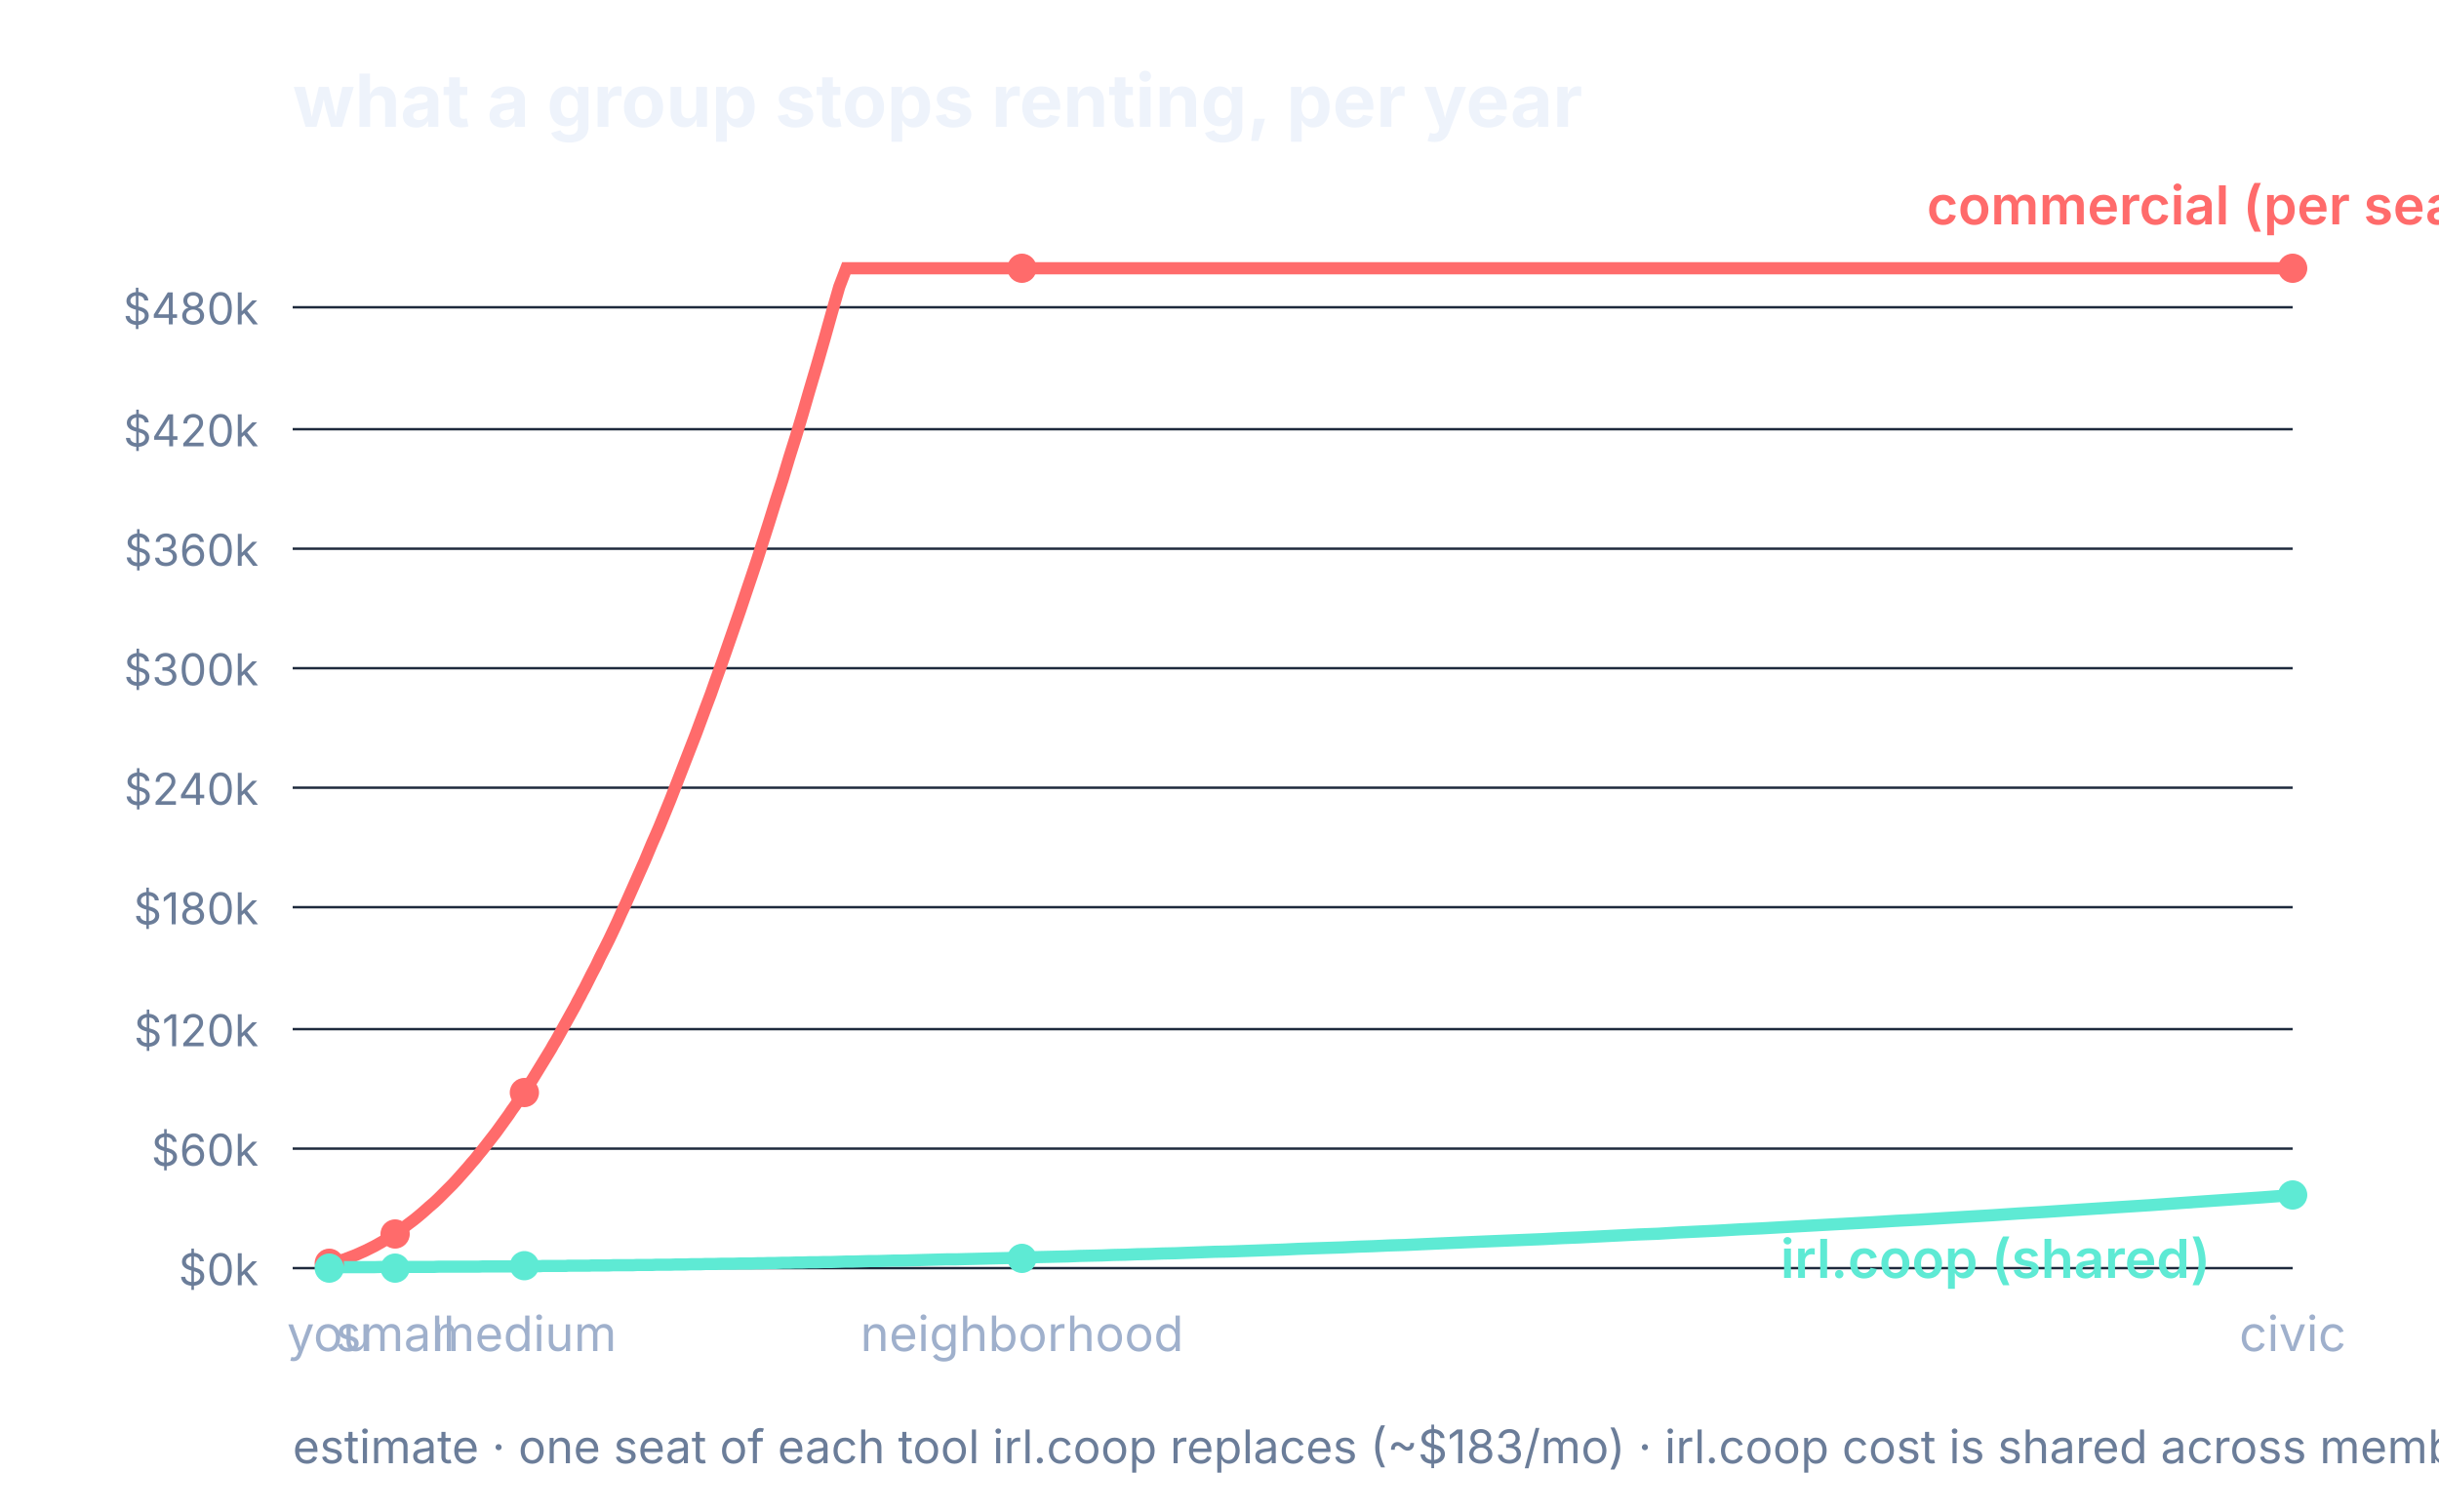
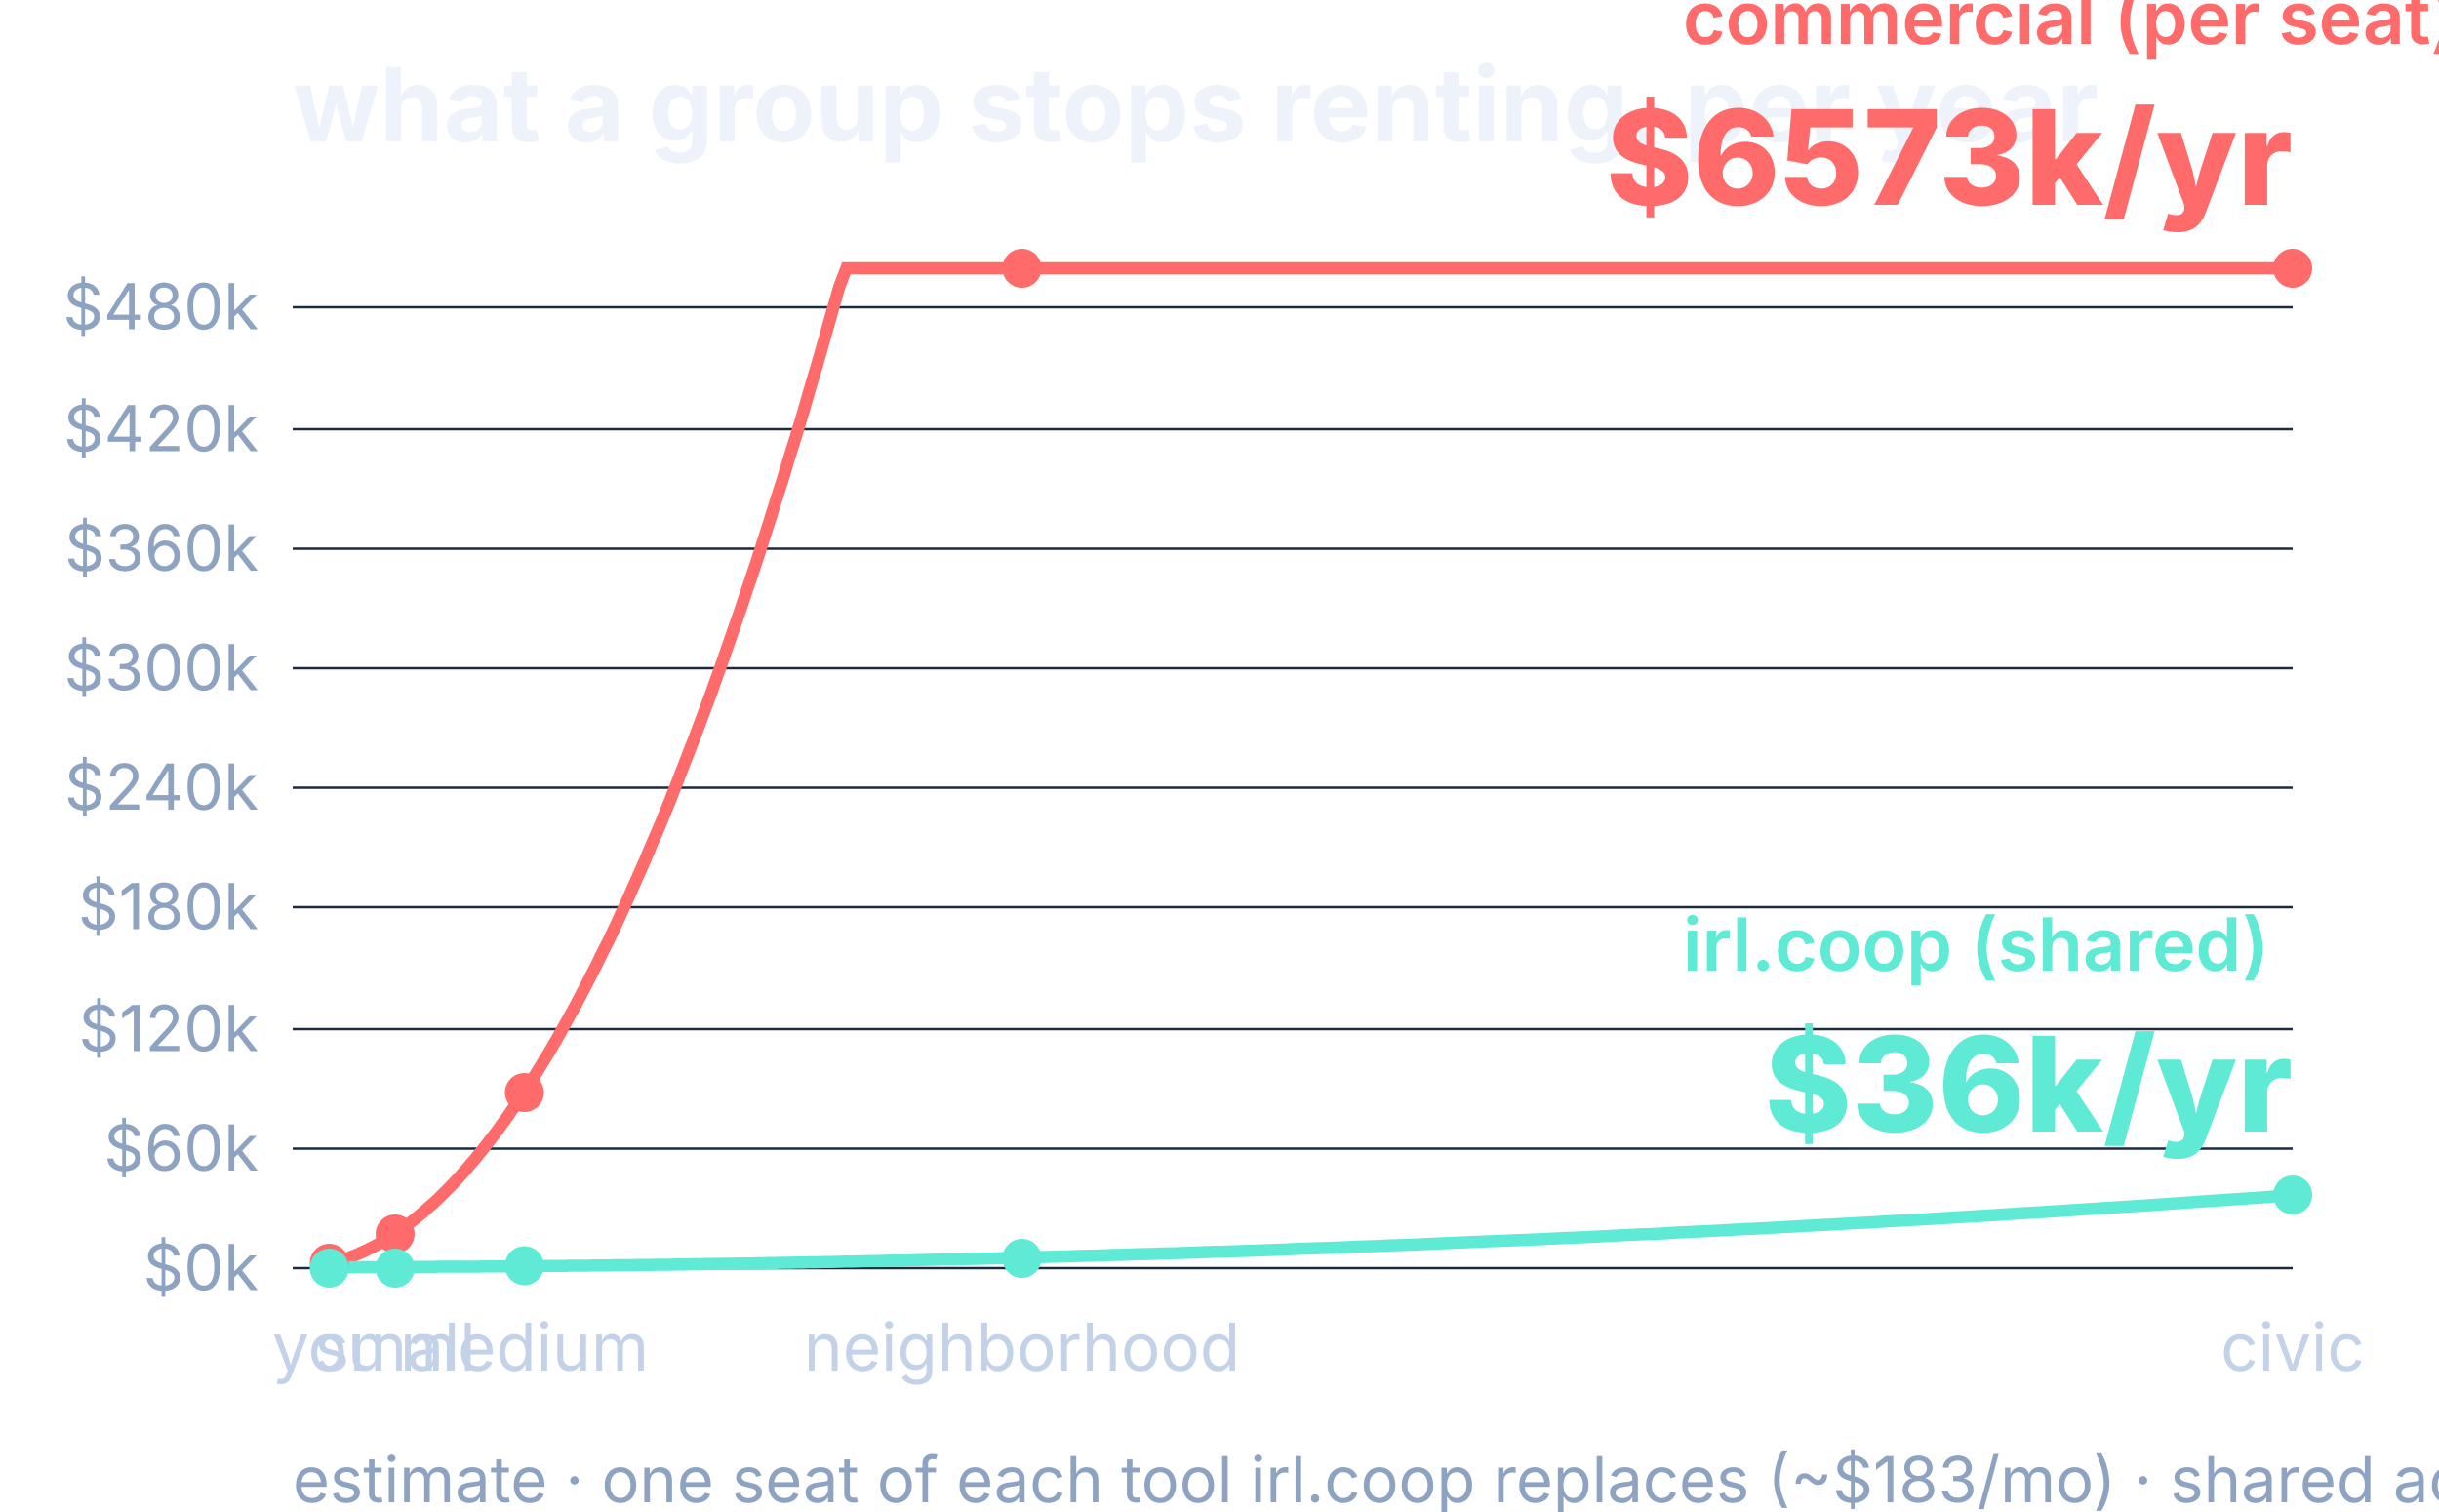
<svg xmlns="http://www.w3.org/2000/svg" width="1000" height="620" viewBox="0 0 1000 620">
  <rect width="1000" height="620" fill="none" />
-   <text x="120" y="52" fill="#eef3fb" font-size="30" font-weight="700" font-family="Inter,sans-serif">what a group stops renting, per year</text>
+   <text x="120" y="58" fill="#eef3fb" font-size="42" font-weight="700" font-family="Inter,sans-serif">what a group stops renting, per year</text>
  <line x1="120" y1="520" x2="940" y2="520" stroke="#1e2a3d" />
-   <text x="106" y="527" fill="#6b7d99" font-size="18" font-family="Inter,sans-serif" text-anchor="end">$0k</text>
+   <text x="106" y="529" fill="#8ea3c2" font-size="26" font-family="Inter,sans-serif" text-anchor="end">$0k</text>
  <line x1="120" y1="471" x2="940" y2="471" stroke="#1e2a3d" />
-   <text x="106" y="478" fill="#6b7d99" font-size="18" font-family="Inter,sans-serif" text-anchor="end">$60k</text>
+   <text x="106" y="480" fill="#8ea3c2" font-size="26" font-family="Inter,sans-serif" text-anchor="end">$60k</text>
  <line x1="120" y1="422" x2="940" y2="422" stroke="#1e2a3d" />
-   <text x="106" y="429" fill="#6b7d99" font-size="18" font-family="Inter,sans-serif" text-anchor="end">$120k</text>
+   <text x="106" y="431" fill="#8ea3c2" font-size="26" font-family="Inter,sans-serif" text-anchor="end">$120k</text>
  <line x1="120" y1="372" x2="940" y2="372" stroke="#1e2a3d" />
-   <text x="106" y="379" fill="#6b7d99" font-size="18" font-family="Inter,sans-serif" text-anchor="end">$180k</text>
+   <text x="106" y="381" fill="#8ea3c2" font-size="26" font-family="Inter,sans-serif" text-anchor="end">$180k</text>
  <line x1="120" y1="323" x2="940" y2="323" stroke="#1e2a3d" />
-   <text x="106" y="330" fill="#6b7d99" font-size="18" font-family="Inter,sans-serif" text-anchor="end">$240k</text>
+   <text x="106" y="332" fill="#8ea3c2" font-size="26" font-family="Inter,sans-serif" text-anchor="end">$240k</text>
  <line x1="120" y1="274" x2="940" y2="274" stroke="#1e2a3d" />
-   <text x="106" y="281" fill="#6b7d99" font-size="18" font-family="Inter,sans-serif" text-anchor="end">$300k</text>
+   <text x="106" y="283" fill="#8ea3c2" font-size="26" font-family="Inter,sans-serif" text-anchor="end">$300k</text>
  <line x1="120" y1="225" x2="940" y2="225" stroke="#1e2a3d" />
-   <text x="106" y="232" fill="#6b7d99" font-size="18" font-family="Inter,sans-serif" text-anchor="end">$360k</text>
+   <text x="106" y="234" fill="#8ea3c2" font-size="26" font-family="Inter,sans-serif" text-anchor="end">$360k</text>
  <line x1="120" y1="176" x2="940" y2="176" stroke="#1e2a3d" />
-   <text x="106" y="183" fill="#6b7d99" font-size="18" font-family="Inter,sans-serif" text-anchor="end">$420k</text>
+   <text x="106" y="185" fill="#8ea3c2" font-size="26" font-family="Inter,sans-serif" text-anchor="end">$420k</text>
  <line x1="120" y1="126" x2="940" y2="126" stroke="#1e2a3d" />
-   <text x="106" y="133" fill="#6b7d99" font-size="18" font-family="Inter,sans-serif" text-anchor="end">$480k</text>
+   <text x="106" y="135" fill="#8ea3c2" font-size="26" font-family="Inter,sans-serif" text-anchor="end">$480k</text>
  <path d="M135.0,518.2 L141.2,516.4 L145.9,514.6 L149.9,512.8 L153.5,511.0 L156.7,509.2 L159.6,507.4 L162.3,505.6 L164.9,503.8 L167.3,502.0 L169.7,500.2 L171.9,498.4 L174.0,496.6 L176.0,494.8 L178.0,493.1 L179.9,491.3 L181.7,489.5 L183.5,487.7 L185.3,485.9 L187.0,484.1 L188.6,482.3 L190.2,480.5 L191.8,478.7 L193.3,476.9 L194.9,475.1 L196.3,473.3 L197.8,471.5 L199.2,469.7 L200.6,467.9 L202.0,466.1 L203.4,464.3 L204.7,462.5 L206.0,460.7 L207.3,458.9 L208.6,457.1 L209.8,455.3 L211.1,453.5 L212.3,451.7 L213.5,449.9 L214.7,448.1 L215.9,446.3 L217.0,444.5 L218.2,442.8 L219.3,441.0 L220.4,439.2 L221.5,437.4 L222.6,435.6 L223.7,433.8 L224.8,432.0 L225.9,430.2 L226.9,428.4 L228.0,426.6 L229.0,424.8 L230.0,423.0 L231.0,421.2 L232.0,419.4 L233.0,417.6 L234.0,415.8 L235.0,414.0 L236.0,412.2 L236.9,410.4 L237.9,408.6 L238.8,406.8 L239.8,405.0 L240.7,403.2 L241.6,401.4 L242.5,399.6 L244.4,396.0 L246.1,392.4 L247.9,388.9 L249.7,385.3 L251.4,381.7 L253.1,378.1 L254.7,374.5 L256.4,370.9 L258.0,367.3 L259.6,363.7 L261.2,360.1 L262.8,356.5 L264.4,352.9 L265.9,349.3 L267.4,345.7 L269.0,342.1 L270.5,338.6 L272.7,333.2 L274.9,327.8 L277.0,322.4 L279.1,317.0 L281.2,311.6 L283.3,306.2 L285.4,300.8 L287.4,295.4 L289.4,290.0 L291.4,284.7 L293.3,279.3 L295.9,272.1 L298.4,264.9 L300.9,257.7 L303.4,250.5 L305.8,243.3 L308.2,236.2 L310.6,229.0 L312.9,221.8 L315.2,214.6 L318.0,205.6 L320.9,196.6 L323.6,187.6 L326.4,178.7 L329.1,169.7 L331.7,160.7 L334.9,149.9 L338.0,139.1 L341.0,128.4 L344.1,117.6 L347.0,110.0 L350.0,110.0 L353.4,110.0 L356.7,110.0 L360.0,110.0 L363.3,110.0 L366.5,110.0 L370.1,110.0 L373.6,110.0 L377.1,110.0 L380.6,110.0 L384.4,110.0 L388.2,110.0 L392.0,110.0 L395.6,110.0 L399.7,110.0 L403.7,110.0 L407.6,110.0 L411.8,110.0 L416.0,110.0 L420.2,110.0 L424.6,110.0 L429.0,110.0 L433.3,110.0 L437.9,110.0 L442.5,110.0 L447.0,110.0 L451.7,110.0 L456.4,110.0 L461.4,110.0 L466.3,110.0 L471.4,110.0 L476.5,110.0 L481.8,110.0 L487.0,110.0 L492.5,110.0 L497.9,110.0 L503.4,110.0 L509.0,110.0 L514.7,110.0 L520.3,110.0 L526.2,110.0 L532.2,110.0 L538.1,110.0 L544.2,110.0 L550.5,110.0 L556.7,110.0 L563.1,110.0 L569.6,110.0 L576.3,110.0 L582.9,110.0 L589.6,110.0 L596.5,110.0 L603.5,110.0 L610.6,110.0 L617.9,110.0 L625.3,110.0 L632.7,110.0 L640.3,110.0 L648.0,110.0 L655.8,110.0 L663.7,110.0 L671.7,110.0 L679.8,110.0 L687.9,110.0 L696.3,110.0 L704.8,110.0 L713.4,110.0 L722.2,110.0 L731.1,110.0 L740.0,110.0 L749.1,110.0 L758.3,110.0 L767.7,110.0 L777.4,110.0 L787.0,110.0 L796.9,110.0 L806.9,110.0 L817.1,110.0 L827.5,110.0 L837.8,110.0 L848.4,110.0 L859.2,110.0 L870.2,110.0 L881.3,110.0 L892.6,110.0 L903.9,110.0 L915.6,110.0 L927.3,110.0 L939.3,110.0 L940.0,110.0" fill="none" stroke="#ff6b6b" stroke-width="5" stroke-linecap="round" />
  <path d="M135.0,519.6 L141.2,519.6 L145.9,519.6 L149.9,519.6 L153.5,519.6 L156.7,519.5 L159.6,519.5 L162.3,519.5 L164.9,519.5 L167.3,519.5 L169.7,519.5 L171.9,519.5 L174.0,519.5 L176.0,519.5 L178.0,519.5 L179.9,519.4 L181.7,519.4 L183.5,519.4 L185.3,519.4 L187.0,519.4 L188.6,519.4 L190.2,519.4 L191.8,519.4 L193.3,519.4 L194.9,519.4 L196.3,519.4 L197.8,519.3 L199.2,519.3 L200.6,519.3 L202.0,519.3 L203.4,519.3 L204.7,519.3 L206.0,519.3 L207.3,519.3 L208.6,519.3 L209.8,519.3 L211.1,519.2 L212.3,519.2 L213.5,519.2 L214.7,519.2 L215.9,519.2 L217.0,519.2 L218.2,519.2 L219.3,519.2 L220.4,519.2 L221.5,519.2 L222.6,519.1 L223.7,519.1 L224.8,519.1 L225.9,519.1 L226.9,519.1 L228.0,519.1 L229.0,519.1 L230.0,519.1 L231.0,519.1 L232.0,519.1 L233.0,519.0 L234.0,519.0 L235.0,519.0 L236.0,519.0 L236.9,519.0 L237.9,519.0 L238.8,519.0 L239.8,519.0 L240.7,519.0 L241.6,519.0 L242.5,518.9 L244.4,518.9 L246.1,518.9 L247.9,518.9 L249.7,518.9 L251.4,518.8 L253.1,518.8 L254.7,518.8 L256.4,518.8 L258.0,518.8 L259.6,518.8 L261.2,518.7 L262.8,518.7 L264.4,518.7 L265.9,518.7 L267.4,518.7 L269.0,518.6 L270.5,518.6 L272.7,518.6 L274.9,518.6 L277.0,518.5 L279.1,518.5 L281.2,518.5 L283.3,518.4 L285.4,518.4 L287.4,518.4 L289.4,518.3 L291.4,518.3 L293.3,518.3 L295.9,518.2 L298.4,518.2 L300.9,518.2 L303.4,518.1 L305.8,518.1 L308.2,518.1 L310.6,518.0 L312.9,518.0 L315.2,517.9 L318.0,517.9 L320.9,517.8 L323.6,517.8 L326.4,517.7 L329.1,517.7 L331.7,517.6 L334.9,517.6 L338.0,517.5 L341.0,517.5 L344.1,517.4 L347.0,517.3 L350.0,517.3 L353.4,517.2 L356.7,517.1 L360.0,517.1 L363.3,517.0 L366.5,516.9 L370.1,516.9 L373.6,516.8 L377.1,516.7 L380.6,516.6 L384.4,516.5 L388.2,516.4 L392.0,516.4 L395.6,516.3 L399.7,516.2 L403.7,516.1 L407.6,516.0 L411.8,515.9 L416.0,515.8 L420.2,515.7 L424.6,515.5 L429.0,515.4 L433.3,515.3 L437.9,515.2 L442.5,515.0 L447.0,514.9 L451.7,514.8 L456.4,514.6 L461.4,514.5 L466.3,514.3 L471.4,514.2 L476.5,514.0 L481.8,513.9 L487.0,513.7 L492.5,513.5 L497.9,513.3 L503.4,513.2 L509.0,513.0 L514.7,512.8 L520.3,512.6 L526.2,512.4 L532.2,512.1 L538.1,511.9 L544.2,511.7 L550.5,511.5 L556.7,511.2 L563.1,511.0 L569.6,510.7 L576.3,510.5 L582.9,510.2 L589.6,509.9 L596.5,509.6 L603.5,509.3 L610.6,509.0 L617.9,508.7 L625.3,508.4 L632.7,508.1 L640.3,507.7 L648.0,507.4 L655.8,507.0 L663.7,506.6 L671.7,506.2 L679.8,505.9 L687.9,505.4 L696.3,505.0 L704.8,504.6 L713.4,504.1 L722.2,503.7 L731.1,503.2 L740.0,502.7 L749.1,502.2 L758.3,501.7 L767.7,501.2 L777.4,500.6 L787.0,500.1 L796.9,499.5 L806.9,498.9 L817.1,498.3 L827.5,497.6 L837.8,497.0 L848.4,496.3 L859.2,495.6 L870.2,494.9 L881.3,494.2 L892.6,493.4 L903.9,492.6 L915.6,491.8 L927.3,491.0 L939.3,490.1 L940.0,490.1" fill="none" stroke="#5eead4" stroke-width="5" stroke-linecap="round" />
-   <circle cx="135" cy="518" r="6" fill="#ff6b6b" />
-   <circle cx="135" cy="520" r="6" fill="#5eead4" />
-   <text x="135" y="554" fill="#9fb0cc" font-size="20" font-family="Inter,sans-serif" text-anchor="middle">you</text>
-   <circle cx="162" cy="506" r="6" fill="#ff6b6b" />
-   <circle cx="162" cy="520" r="6" fill="#5eead4" />
-   <text x="162" y="554" fill="#9fb0cc" font-size="20" font-family="Inter,sans-serif" text-anchor="middle">small</text>
-   <circle cx="215" cy="448" r="6" fill="#ff6b6b" />
-   <circle cx="215" cy="519" r="6" fill="#5eead4" />
-   <text x="215" y="554" fill="#9fb0cc" font-size="20" font-family="Inter,sans-serif" text-anchor="middle">medium</text>
-   <circle cx="419" cy="110" r="6" fill="#ff6b6b" />
-   <circle cx="419" cy="516" r="6" fill="#5eead4" />
-   <text x="419" y="554" fill="#9fb0cc" font-size="20" font-family="Inter,sans-serif" text-anchor="middle">neighborhood</text>
-   <circle cx="940" cy="110" r="6" fill="#ff6b6b" />
-   <circle cx="940" cy="490" r="6" fill="#5eead4" />
-   <text x="940" y="554" fill="#9fb0cc" font-size="20" font-family="Inter,sans-serif" text-anchor="middle">civic</text>
-   <text x="790" y="92" fill="#ff6b6b" font-size="22" font-weight="600" font-family="Inter,sans-serif">commercial (per seat)</text>
-   <text x="730" y="524" fill="#5eead4" font-size="22" font-weight="600" font-family="Inter,sans-serif">irl.coop (shared)</text>
-   <text x="120" y="600" fill="#6b7d99" font-size="19" font-family="Inter,sans-serif">estimate · one seat of each tool irl.coop replaces (~$183/mo) · irl.coop cost is shared across members, never passed to one user · labor unpriced</text>
+   <circle cx="135" cy="518" r="8" fill="#ff6b6b" />
+   <circle cx="135" cy="520" r="8" fill="#5eead4" />
+   <text x="135" y="562" fill="#c3d2e8" font-size="27" font-family="Inter,sans-serif" text-anchor="middle">you</text>
+   <circle cx="162" cy="506" r="8" fill="#ff6b6b" />
+   <circle cx="162" cy="520" r="8" fill="#5eead4" />
+   <text x="162" y="562" fill="#c3d2e8" font-size="27" font-family="Inter,sans-serif" text-anchor="middle">small</text>
+   <circle cx="215" cy="448" r="8" fill="#ff6b6b" />
+   <circle cx="215" cy="519" r="8" fill="#5eead4" />
+   <text x="215" y="562" fill="#c3d2e8" font-size="27" font-family="Inter,sans-serif" text-anchor="middle">medium</text>
+   <circle cx="419" cy="110" r="8" fill="#ff6b6b" />
+   <circle cx="419" cy="516" r="8" fill="#5eead4" />
+   <text x="419" y="562" fill="#c3d2e8" font-size="27" font-family="Inter,sans-serif" text-anchor="middle">neighborhood</text>
+   <circle cx="940" cy="110" r="8" fill="#ff6b6b" />
+   <circle cx="940" cy="490" r="8" fill="#5eead4" />
+   <text x="940" y="562" fill="#c3d2e8" font-size="27" font-family="Inter,sans-serif" text-anchor="middle">civic</text>
+   <text x="940" y="84" fill="#ff6b6b" font-size="54" font-weight="800" font-family="Inter,sans-serif" text-anchor="end">$6573k/yr</text>
+   <text x="940" y="464" fill="#5eead4" font-size="54" font-weight="800" font-family="Inter,sans-serif" text-anchor="end">$36k/yr</text>
+   <text x="690" y="18" fill="#ff6b6b" font-size="30" font-weight="600" font-family="Inter,sans-serif">commercial (per seat)</text>
+   <text x="690" y="398" fill="#5eead4" font-size="30" font-weight="600" font-family="Inter,sans-serif">irl.coop (shared)</text>
+   <text x="120" y="616" fill="#8ea3c2" font-size="26" font-family="Inter,sans-serif">estimate · one seat of each tool irl.coop replaces (~$183/mo) · shared across members, never one user · labor unpriced</text>
</svg>
